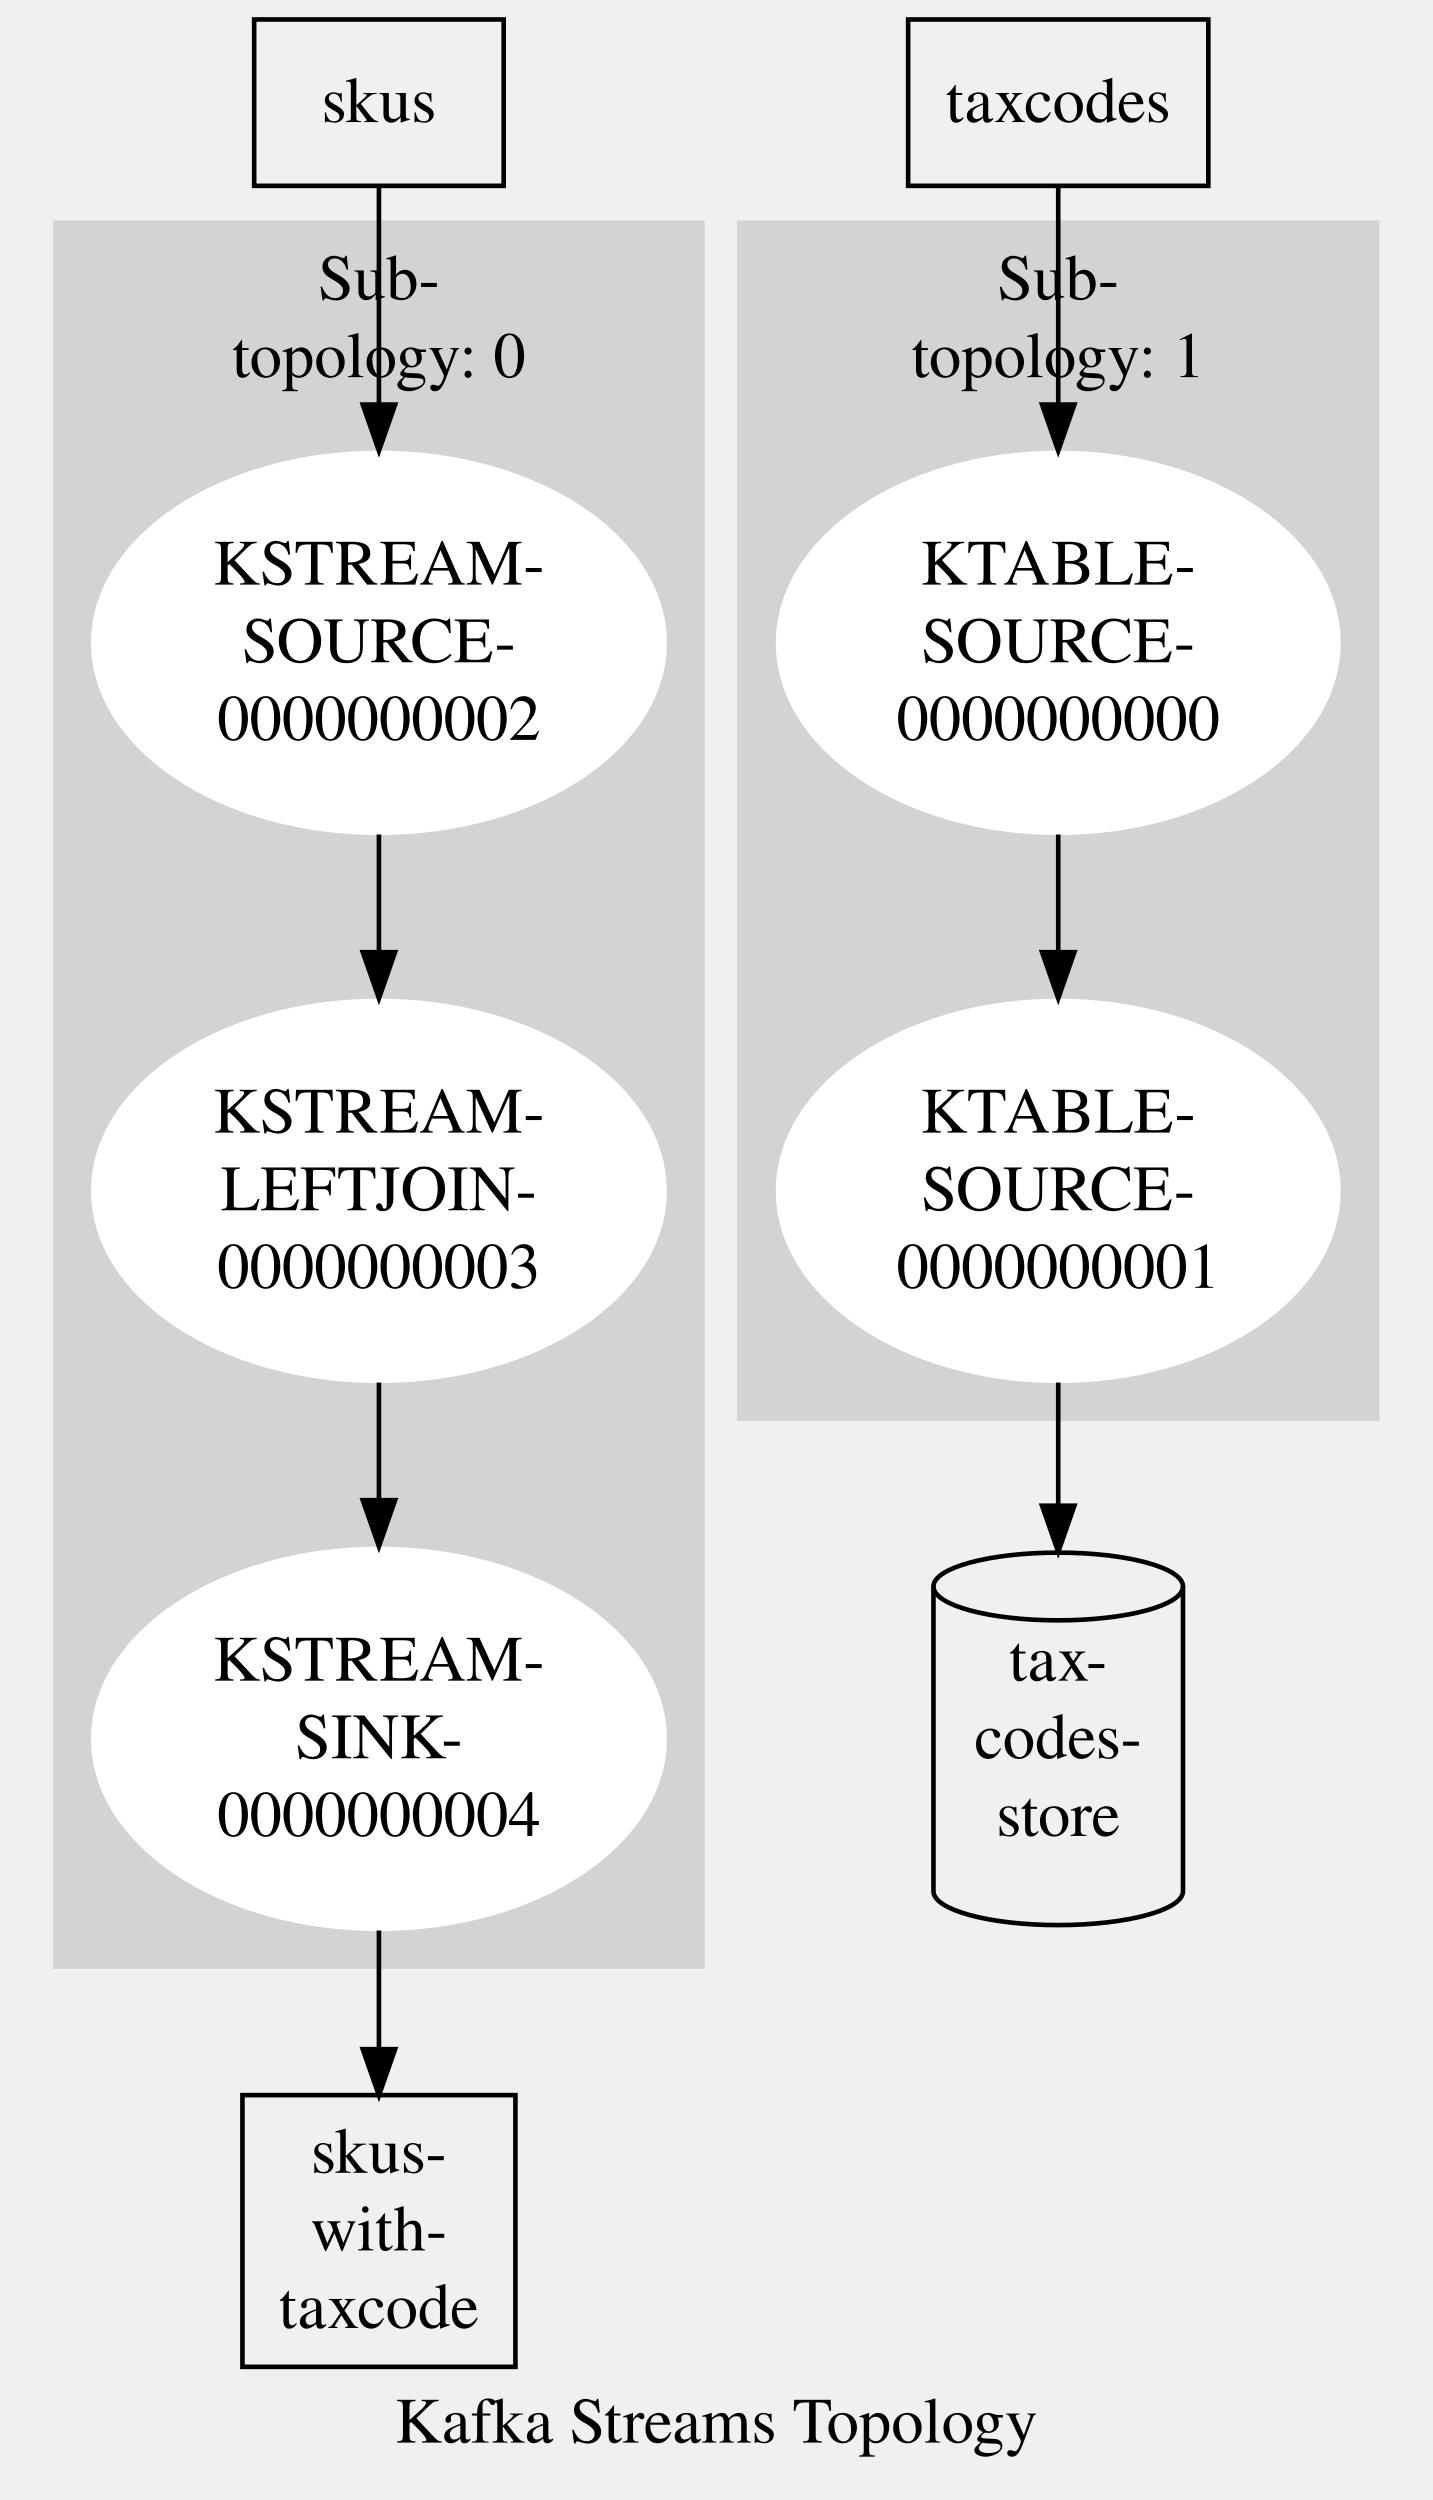
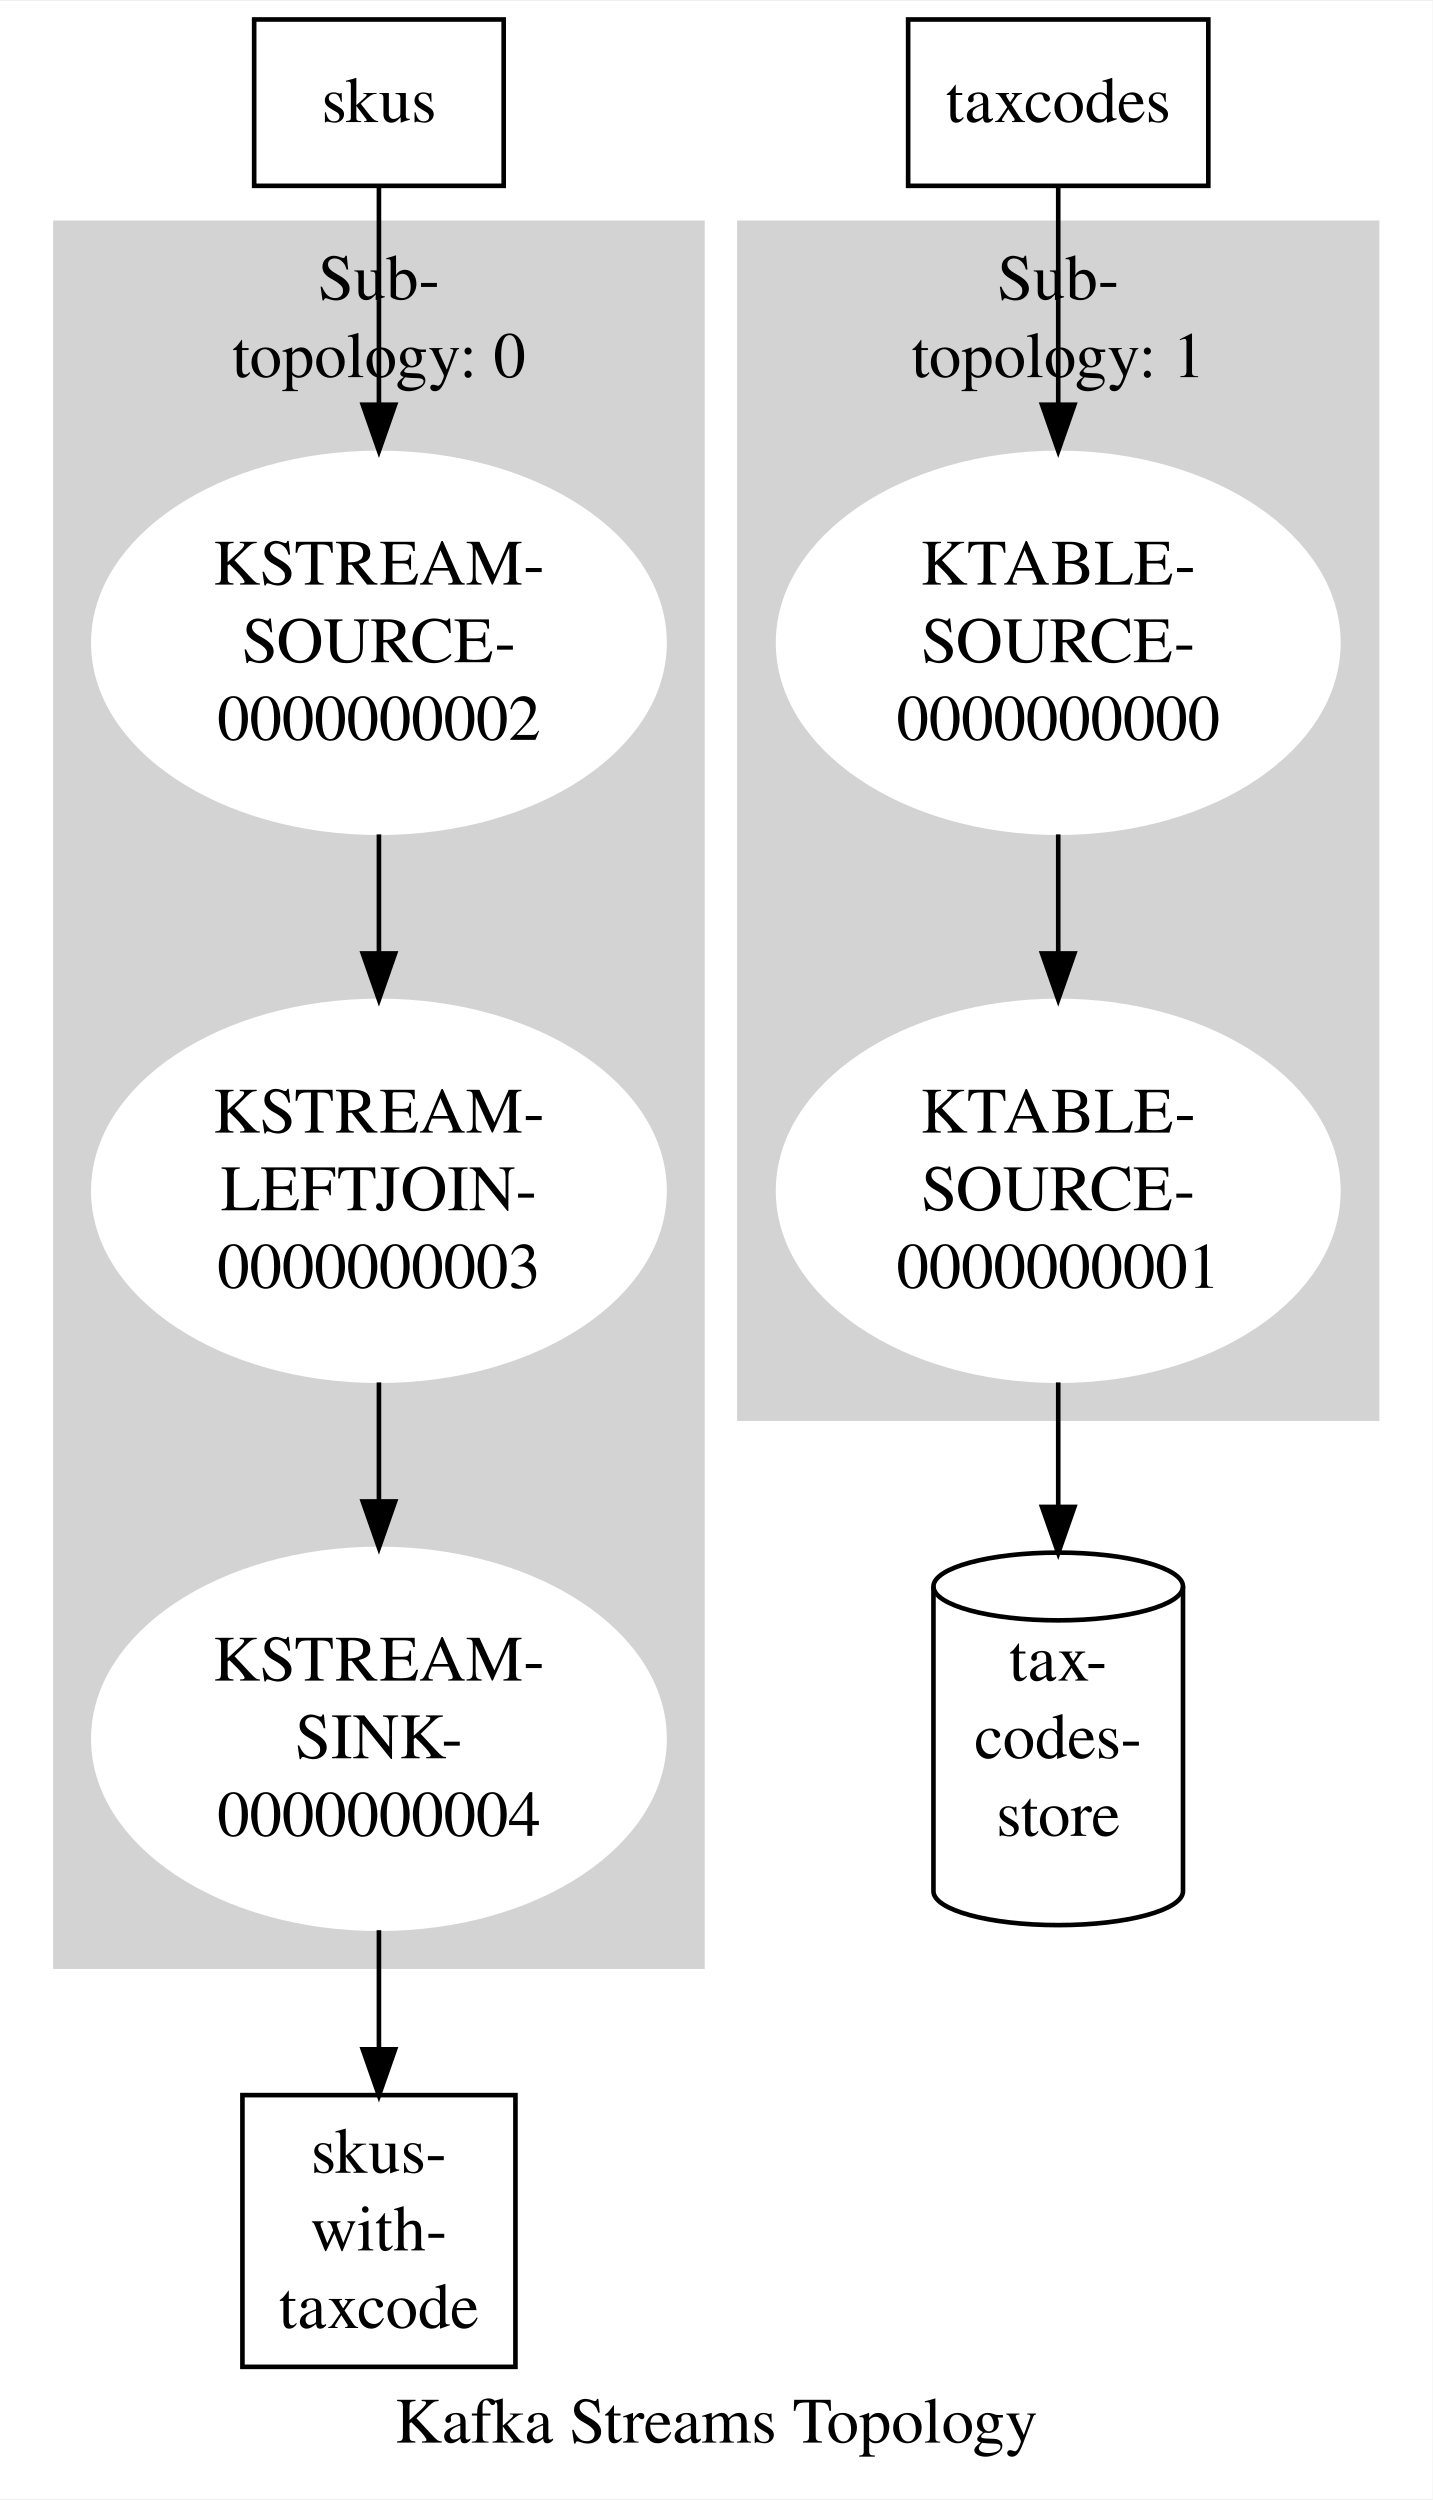
- <svg xmlns="http://www.w3.org/2000/svg" width="310pt" height="541pt" viewBox="0.0 0.0 310.0 540.57">
-   <g transform="scale(1 1) rotate(0) translate(4 536.5702)">
-     <text text-anchor="middle" x="151.0" y="-8.2" font-family="Times,serif" font-size="14.0" fill="#000000">Kafka Streams Topology</text>
-     <polygon fill="#d3d3d3" stroke="#d3d3d3" stroke-width="1.0" points="8,-111.2 8,-488.57 148,-488.57 148,-111.2 8,-111.2" />
-     <text text-anchor="middle" x="78.0" y="-471.97" font-family="Times,serif" font-size="14.0" fill="#000000">Sub-</text>
-     <text text-anchor="middle" x="78.0" y="-455.17" font-family="Times,serif" font-size="14.0" fill="#000000">topology: 0</text>
-     <polygon fill="#d3d3d3" stroke="#d3d3d3" stroke-width="1.0" points="156,-229.79 156,-488.57 294,-488.57 294,-229.79 156,-229.79" />
-     <text text-anchor="middle" x="225.0" y="-471.97" font-family="Times,serif" font-size="14.0" fill="#000000">Sub-</text>
-     <text text-anchor="middle" x="225.0" y="-455.17" font-family="Times,serif" font-size="14.0" fill="#000000">topology: 1</text>
-     <ellipse fill="#ffffff" stroke="#ffffff" stroke-width="1.0" cx="78.0" cy="-397.675" rx="61.804" ry="41.091" />
-     <text text-anchor="middle" x="78.0" y="-410.275" font-family="Times,serif" font-size="14.0" fill="#000000">KSTREAM-</text>
-     <text text-anchor="middle" x="78.0" y="-393.475" font-family="Times,serif" font-size="14.0" fill="#000000">SOURCE-</text>
-     <text text-anchor="middle" x="78.0" y="-376.675" font-family="Times,serif" font-size="14.0" fill="#000000">0000000002</text>
-     <ellipse fill="#ffffff" stroke="#ffffff" stroke-width="1.0" cx="78.0" cy="-279.085" rx="61.804" ry="41.091" />
-     <text text-anchor="middle" x="78.0" y="-291.685" font-family="Times,serif" font-size="14.0" fill="#000000">KSTREAM-</text>
-     <text text-anchor="middle" x="78.0" y="-274.885" font-family="Times,serif" font-size="14.0" fill="#000000">LEFTJOIN-</text>
-     <text text-anchor="middle" x="78.0" y="-258.085" font-family="Times,serif" font-size="14.0" fill="#000000">0000000003</text>
-     <path fill="none" stroke="#000000" stroke-width="1.0" d="M78,-356.198C78,-348.031 78,-339.366 78,-330.907" />
-     <polygon fill="#000000" stroke="#000000" stroke-width="1.0" points="81.5,-330.739 78,-320.739 74.5,-330.739 81.5,-330.739" />
-     <ellipse fill="#ffffff" stroke="#ffffff" stroke-width="1.0" cx="78.0" cy="-160.495" rx="61.804" ry="41.091" />
-     <text text-anchor="middle" x="78.0" y="-173.095" font-family="Times,serif" font-size="14.0" fill="#000000">KSTREAM-</text>
-     <text text-anchor="middle" x="78.0" y="-156.295" font-family="Times,serif" font-size="14.0" fill="#000000">SINK-</text>
-     <text text-anchor="middle" x="78.0" y="-139.495" font-family="Times,serif" font-size="14.0" fill="#000000">0000000004</text>
-     <path fill="none" stroke="#000000" stroke-width="1.0" d="M78,-237.608C78,-229.44 78,-220.776 78,-212.317" />
-     <polygon fill="#000000" stroke="#000000" stroke-width="1.0" points="81.5,-212.149 78,-202.149 74.5,-212.149 81.5,-212.149" />
-     <polygon fill="none" stroke="#000000" stroke-width="1.0" points="107.536,-83.401 48.464,-83.401 48.464,-24.599 107.536,-24.599 107.536,-83.401" />
-     <text text-anchor="middle" x="78.0" y="-66.6" font-family="Times,serif" font-size="14.0" fill="#000000">skus-</text>
-     <text text-anchor="middle" x="78.0" y="-49.8" font-family="Times,serif" font-size="14.0" fill="#000000">with-</text>
-     <text text-anchor="middle" x="78.0" y="-33.0" font-family="Times,serif" font-size="14.0" fill="#000000">taxcode</text>
-     <path fill="none" stroke="#000000" stroke-width="1.0" d="M78,-119.016C78,-110.639 78,-101.853 78,-93.544" />
-     <polygon fill="#000000" stroke="#000000" stroke-width="1.0" points="81.5,-93.342 78,-83.343 74.5,-93.343 81.5,-93.342" />
-     <ellipse fill="#ffffff" stroke="#ffffff" stroke-width="1.0" cx="225.0" cy="-397.675" rx="60.623" ry="41.091" />
-     <text text-anchor="middle" x="225.0" y="-410.275" font-family="Times,serif" font-size="14.0" fill="#000000">KTABLE-</text>
-     <text text-anchor="middle" x="225.0" y="-393.475" font-family="Times,serif" font-size="14.0" fill="#000000">SOURCE-</text>
-     <text text-anchor="middle" x="225.0" y="-376.675" font-family="Times,serif" font-size="14.0" fill="#000000">0000000000</text>
-     <ellipse fill="#ffffff" stroke="#ffffff" stroke-width="1.0" cx="225.0" cy="-279.085" rx="60.623" ry="41.091" />
-     <text text-anchor="middle" x="225.0" y="-291.685" font-family="Times,serif" font-size="14.0" fill="#000000">KTABLE-</text>
-     <text text-anchor="middle" x="225.0" y="-274.885" font-family="Times,serif" font-size="14.0" fill="#000000">SOURCE-</text>
-     <text text-anchor="middle" x="225.0" y="-258.085" font-family="Times,serif" font-size="14.0" fill="#000000">0000000001</text>
-     <path fill="none" stroke="#000000" stroke-width="1.0" d="M225,-356.198C225,-348.031 225,-339.366 225,-330.907" />
-     <polygon fill="#000000" stroke="#000000" stroke-width="1.0" points="228.5,-330.739 225,-320.739 221.5,-330.739 228.5,-330.739" />
-     <path fill="none" stroke="#000000" stroke-width="1.0" d="M252,-193.468C252,-197.511 239.898,-200.796 225,-200.796 210.102,-200.796 198,-197.511 198,-193.468 198,-193.468 198,-127.522 198,-127.522 198,-123.479 210.102,-120.195 225,-120.195 239.898,-120.195 252,-123.479 252,-127.522 252,-127.522 252,-193.468 252,-193.468" />
-     <path fill="none" stroke="#000000" stroke-width="1.0" d="M252,-193.468C252,-189.425 239.898,-186.141 225,-186.141 210.102,-186.141 198,-189.425 198,-193.468" />
-     <text text-anchor="middle" x="225.0" y="-173.095" font-family="Times,serif" font-size="14.0" fill="#000000">tax-</text>
-     <text text-anchor="middle" x="225.0" y="-156.295" font-family="Times,serif" font-size="14.0" fill="#000000">codes-</text>
-     <text text-anchor="middle" x="225.0" y="-139.495" font-family="Times,serif" font-size="14.0" fill="#000000">store</text>
-     <path fill="none" stroke="#000000" stroke-width="1.0" d="M225,-237.608C225,-229.063 225,-219.973 225,-211.145" />
-     <polygon fill="#000000" stroke="#000000" stroke-width="1.0" points="228.5,-210.949 225,-200.949 221.5,-210.95 228.5,-210.949" />
-     <polygon fill="none" stroke="#000000" stroke-width="1.0" points="105,-532.57 51,-532.57 51,-496.57 105,-496.57 105,-532.57" />
-     <text text-anchor="middle" x="78.0" y="-510.37" font-family="Times,serif" font-size="14.0" fill="#000000">skus</text>
-     <path fill="none" stroke="#000000" stroke-width="1.0" d="M78,-496.562C78,-483.939 78,-466.381 78,-449.558" />
-     <polygon fill="#000000" stroke="#000000" stroke-width="1.0" points="81.5,-449.229 78,-439.229 74.5,-449.229 81.5,-449.229" />
-     <polygon fill="none" stroke="#000000" stroke-width="1.0" points="257.479,-532.57 192.521,-532.57 192.521,-496.57 257.479,-496.57 257.479,-532.57" />
-     <text text-anchor="middle" x="225.0" y="-510.37" font-family="Times,serif" font-size="14.0" fill="#000000">taxcodes</text>
-     <path fill="none" stroke="#000000" stroke-width="1.0" d="M225,-496.562C225,-483.939 225,-466.381 225,-449.558" />
-     <polygon fill="#000000" stroke="#000000" stroke-width="1.0" points="228.5,-449.229 225,-439.229 221.5,-449.229 228.5,-449.229" />
+ <svg xmlns="http://www.w3.org/2000/svg" width="310px" height="541px" viewBox="0.00 0.00 310.00 540.57">
+   <g id="graph0" class="graph" transform="scale(1.0 1.0) rotate(0.0) translate(4.0 536.57)">
+     <polygon fill="white" stroke="transparent" points="-4,4 -4,-536.57 306,-536.57 306,4 -4,4" />
+     <text text-anchor="middle" x="151" y="-8.2" font-family="Times,serif" font-size="14.00">Kafka Streams Topology</text>
+     <g id="clust2" class="cluster">
+       <polygon fill="lightgrey" stroke="lightgrey" points="156,-229.79 156,-488.57 294,-488.57 294,-229.79 156,-229.79" />
+       <text text-anchor="middle" x="225" y="-471.97" font-family="Times,serif" font-size="14.00">Sub-</text>
+       <text text-anchor="middle" x="225" y="-455.17" font-family="Times,serif" font-size="14.00">topology: 1</text>
+     </g>
+     <g id="clust1" class="cluster">
+       <polygon fill="lightgrey" stroke="lightgrey" points="8,-111.2 8,-488.57 148,-488.57 148,-111.2 8,-111.2" />
+       <text text-anchor="middle" x="78" y="-471.97" font-family="Times,serif" font-size="14.00">Sub-</text>
+       <text text-anchor="middle" x="78" y="-455.17" font-family="Times,serif" font-size="14.00">topology: 0</text>
+     </g>
+     <g id="node1" class="node">
+       <polygon fill="none" stroke="black" points="105,-532.57 51,-532.57 51,-496.57 105,-496.57 105,-532.57" />
+       <text text-anchor="middle" x="78" y="-510.37" font-family="Times,serif" font-size="14.00">skus</text>
+     </g>
+     <g id="node5" class="node">
+       <ellipse fill="white" stroke="white" cx="78" cy="-397.68" rx="61.8" ry="41.09" />
+       <text text-anchor="middle" x="78" y="-410.28" font-family="Times,serif" font-size="14.00">KSTREAM-</text>
+       <text text-anchor="middle" x="78" y="-393.48" font-family="Times,serif" font-size="14.00">SOURCE-</text>
+       <text text-anchor="middle" x="78" y="-376.68" font-family="Times,serif" font-size="14.00">0000000002</text>
+     </g>
+     <g id="edge4" class="edge">
+       <path fill="none" stroke="black" d="M78,-496.12C78,-483.64 78,-466.17 78,-449.46" />
+       <polygon fill="black" stroke="black" points="81.5,-449.2 78,-439.2 74.5,-449.2 81.5,-449.2" />
+     </g>
+     <g id="node2" class="node">
+       <polygon fill="none" stroke="black" points="107.54,-83.4 48.46,-83.4 48.46,-24.6 107.54,-24.6 107.54,-83.4" />
+       <text text-anchor="middle" x="78" y="-66.6" font-family="Times,serif" font-size="14.00">skus-</text>
+       <text text-anchor="middle" x="78" y="-49.8" font-family="Times,serif" font-size="14.00">with-</text>
+       <text text-anchor="middle" x="78" y="-33" font-family="Times,serif" font-size="14.00">taxcode</text>
+     </g>
+     <g id="node3" class="node">
+       <polygon fill="none" stroke="black" points="257.48,-532.57 192.52,-532.57 192.52,-496.57 257.48,-496.57 257.48,-532.57" />
+       <text text-anchor="middle" x="225" y="-510.37" font-family="Times,serif" font-size="14.00">taxcodes</text>
+     </g>
+     <g id="node8" class="node">
+       <ellipse fill="white" stroke="white" cx="225" cy="-397.68" rx="60.62" ry="41.09" />
+       <text text-anchor="middle" x="225" y="-410.28" font-family="Times,serif" font-size="14.00">KTABLE-</text>
+       <text text-anchor="middle" x="225" y="-393.48" font-family="Times,serif" font-size="14.00">SOURCE-</text>
+       <text text-anchor="middle" x="225" y="-376.68" font-family="Times,serif" font-size="14.00">0000000000</text>
+     </g>
+     <g id="edge6" class="edge">
+       <path fill="none" stroke="black" d="M225,-496.12C225,-483.64 225,-466.17 225,-449.46" />
+       <polygon fill="black" stroke="black" points="228.5,-449.2 225,-439.2 221.5,-449.2 228.5,-449.2" />
+     </g>
+     <g id="node4" class="node">
+       <path fill="none" stroke="black" d="M252,-193.47C252,-197.51 239.9,-200.8 225,-200.8 210.1,-200.8 198,-197.51 198,-193.47 198,-193.47 198,-127.52 198,-127.52 198,-123.48 210.1,-120.19 225,-120.19 239.9,-120.19 252,-123.48 252,-127.52 252,-127.52 252,-193.47 252,-193.47" />
+       <path fill="none" stroke="black" d="M252,-193.47C252,-189.43 239.9,-186.14 225,-186.14 210.1,-186.14 198,-189.43 198,-193.47" />
+       <text text-anchor="middle" x="225" y="-173.1" font-family="Times,serif" font-size="14.00">tax-</text>
+       <text text-anchor="middle" x="225" y="-156.3" font-family="Times,serif" font-size="14.00">codes-</text>
+       <text text-anchor="middle" x="225" y="-139.5" font-family="Times,serif" font-size="14.00">store</text>
+     </g>
+     <g id="node6" class="node">
+       <ellipse fill="white" stroke="white" cx="78" cy="-279.09" rx="61.8" ry="41.09" />
+       <text text-anchor="middle" x="78" y="-291.69" font-family="Times,serif" font-size="14.00">KSTREAM-</text>
+       <text text-anchor="middle" x="78" y="-274.89" font-family="Times,serif" font-size="14.00">LEFTJOIN-</text>
+       <text text-anchor="middle" x="78" y="-258.09" font-family="Times,serif" font-size="14.00">0000000003</text>
+     </g>
+     <g id="edge1" class="edge">
+       <path fill="none" stroke="black" d="M78,-356.22C78,-348 78,-339.24 78,-330.71" />
+       <polygon fill="black" stroke="black" points="81.5,-330.46 78,-320.46 74.5,-330.46 81.5,-330.46" />
+     </g>
+     <g id="node7" class="node">
+       <ellipse fill="white" stroke="white" cx="78" cy="-160.5" rx="61.8" ry="41.09" />
+       <text text-anchor="middle" x="78" y="-173.1" font-family="Times,serif" font-size="14.00">KSTREAM-</text>
+       <text text-anchor="middle" x="78" y="-156.3" font-family="Times,serif" font-size="14.00">SINK-</text>
+       <text text-anchor="middle" x="78" y="-139.5" font-family="Times,serif" font-size="14.00">0000000004</text>
+     </g>
+     <g id="edge2" class="edge">
+       <path fill="none" stroke="black" d="M78,-237.63C78,-229.41 78,-220.65 78,-212.12" />
+       <polygon fill="black" stroke="black" points="81.5,-211.87 78,-201.87 74.5,-211.87 81.5,-211.87" />
+     </g>
+     <g id="edge5" class="edge">
+       <path fill="none" stroke="black" d="M78,-119.09C78,-110.7 78,-101.86 78,-93.53" />
+       <polygon fill="black" stroke="black" points="81.5,-93.32 78,-83.32 74.5,-93.32 81.5,-93.32" />
+     </g>
+     <g id="node9" class="node">
+       <ellipse fill="white" stroke="white" cx="225" cy="-279.09" rx="60.62" ry="41.09" />
+       <text text-anchor="middle" x="225" y="-291.69" font-family="Times,serif" font-size="14.00">KTABLE-</text>
+       <text text-anchor="middle" x="225" y="-274.89" font-family="Times,serif" font-size="14.00">SOURCE-</text>
+       <text text-anchor="middle" x="225" y="-258.09" font-family="Times,serif" font-size="14.00">0000000001</text>
+     </g>
+     <g id="edge3" class="edge">
+       <path fill="none" stroke="black" d="M225,-356.22C225,-348 225,-339.24 225,-330.71" />
+       <polygon fill="black" stroke="black" points="228.5,-330.46 225,-320.46 221.5,-330.46 228.5,-330.46" />
+     </g>
+     <g id="edge7" class="edge">
+       <path fill="none" stroke="black" d="M225,-237.63C225,-229.03 225,-219.85 225,-210.96" />
+       <polygon fill="black" stroke="black" points="228.5,-210.69 225,-200.69 221.5,-210.69 228.5,-210.69" />
+     </g>
  </g>
</svg>
